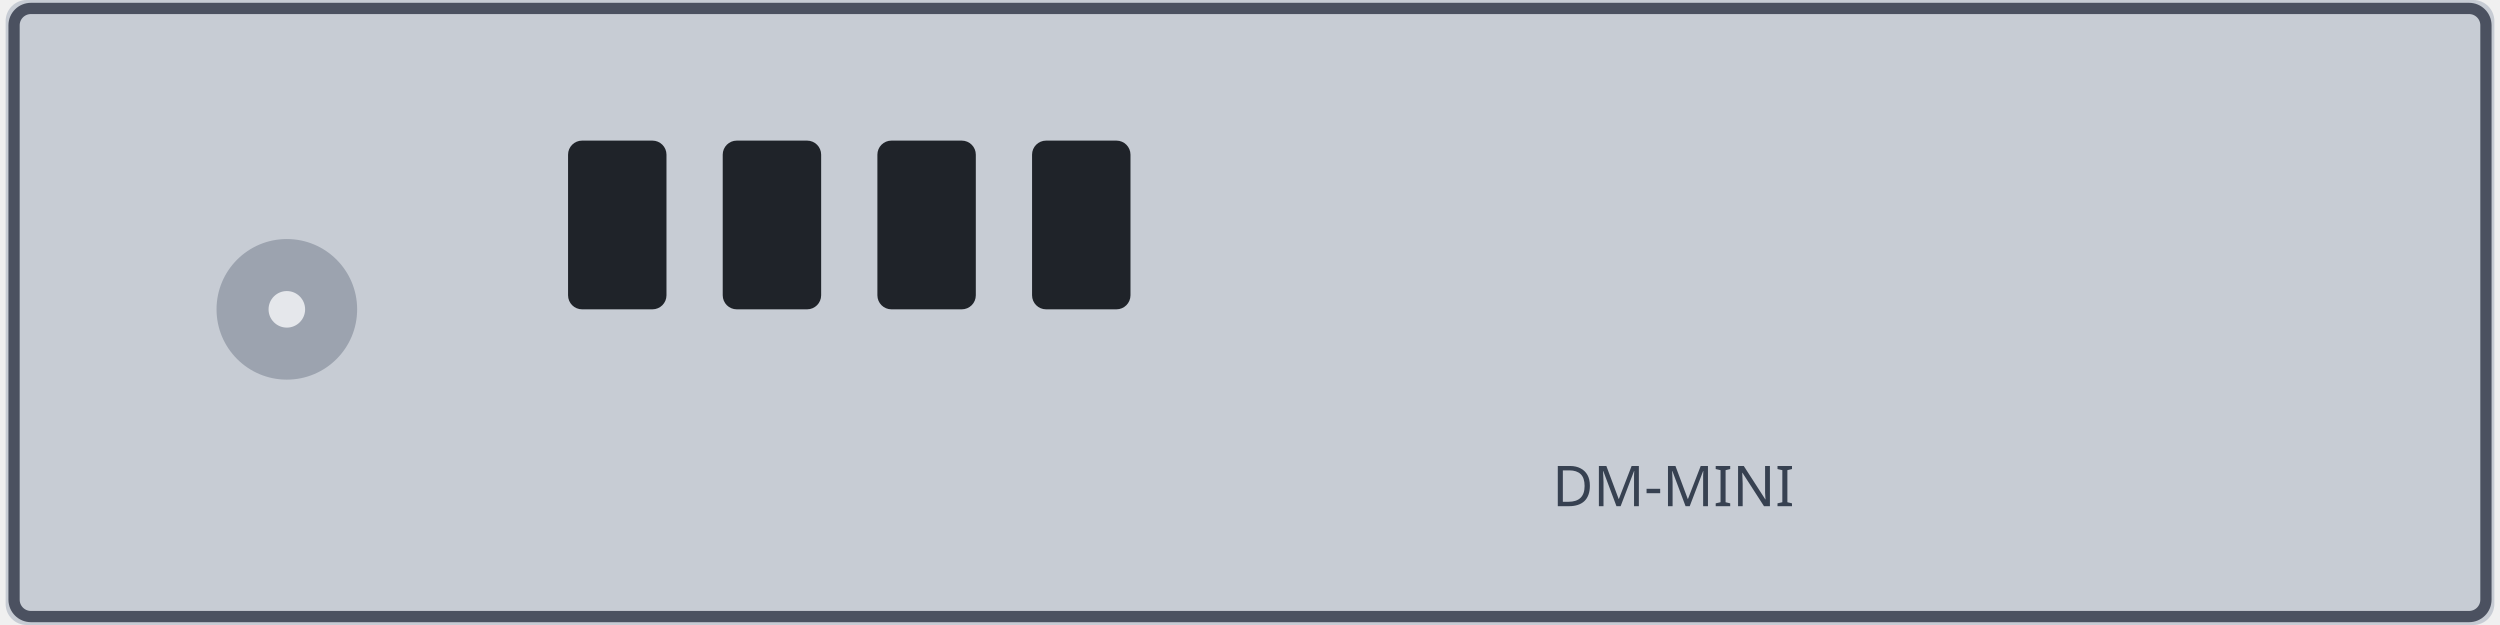
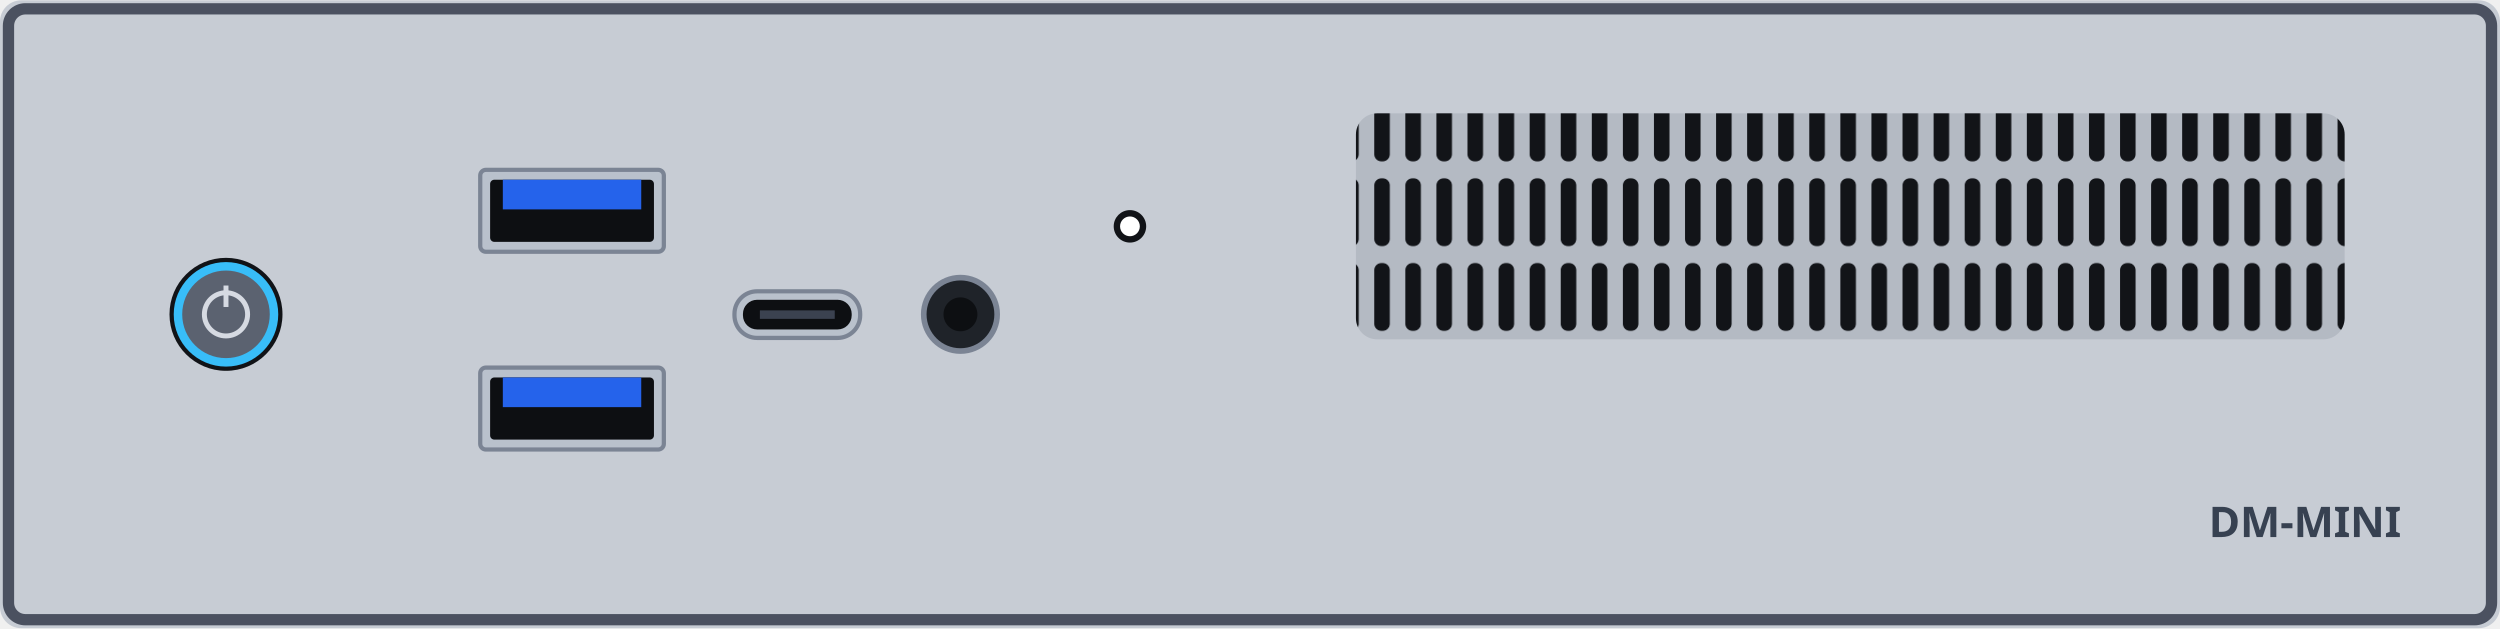
- <svg xmlns="http://www.w3.org/2000/svg" width="708" height="177" viewBox="0 0 177 44.45">
+ <svg xmlns="http://www.w3.org/2000/svg" width="708" height="178" viewBox="0 0 177 44.45">
+   <defs>
+     <pattern id="slots" width="2.2" height="6" patternUnits="userSpaceOnUse">
+       <rect x="0.5" y="0.6" width="1.1" height="4.8" rx="0.5" fill="#121418" />
+     </pattern>
+   </defs>
  <rect x="0" y="0" width="177" height="44.45" rx="1.5" fill="#c7ccd4" />
  <rect x="0.6" y="0.6" width="175.8" height="43.25" rx="1.2" fill="none" stroke="#4b5160" stroke-width="0.8" />
-   <rect x="40" y="10" width="7" height="12" rx="1" fill="#1f2329" />
-   <rect x="51" y="10" width="7" height="12" rx="1" fill="#1f2329" />
-   <rect x="62" y="10" width="7" height="12" rx="1" fill="#1f2329" />
-   <rect x="73" y="10" width="7" height="12" rx="1" fill="#1f2329" />
-   <circle cx="20" cy="22" r="5" fill="#9ca3af" />
-   <circle cx="20" cy="22" r="1.3" fill="#e5e7eb" />
-   <text x="110" y="36" font-family="sans-serif" font-size="4" fill="#374151">DM-MINI</text>
+   <circle cx="16" cy="22.23" r="4" fill="#111317" />
+   <circle cx="16" cy="22.23" r="3.4" fill="#5b6270" stroke="#38bdf8" stroke-width="0.6" />
+   <circle cx="16" cy="22.23" r="1.53" fill="none" stroke="#d6dae2" stroke-width="0.35" />
+   <line x1="16" y1="20.19" x2="16" y2="21.71" stroke="#d6dae2" stroke-width="0.35" />
+   <rect x="34" y="12" width="13" height="5.8" rx="0.4" fill="#b9c1cc" stroke="#7b8494" stroke-width="0.3" />
+   <rect x="34.7" y="12.7" width="11.6" height="4.4" rx="0.3" fill="#0d0f12" />
+   <rect x="35.6" y="12.7" width="9.8" height="2.1" fill="#2563eb" />
+   <rect x="34" y="26" width="13" height="5.8" rx="0.4" fill="#b9c1cc" stroke="#7b8494" stroke-width="0.3" />
+   <rect x="34.7" y="26.7" width="11.6" height="4.4" rx="0.3" fill="#0d0f12" />
+   <rect x="35.6" y="26.7" width="9.8" height="2.1" fill="#2563eb" />
+   <rect x="52" y="20.6" width="8.9" height="3.3" rx="1.6" fill="#b9c1cc" stroke="#7b8494" stroke-width="0.3" />
+   <rect x="52.6" y="21.2" width="7.7" height="2.1" rx="1" fill="#0d0f12" />
+   <rect x="53.8" y="21.95" width="5.3" height="0.6" fill="#3b4250" />
+   <circle cx="68" cy="22.23" r="2.6" fill="#1f2329" stroke="#7b8494" stroke-width="0.4" />
+   <circle cx="68" cy="22.23" r="1.2" fill="#0d0f12" />
+   <circle cx="80" cy="16" r="1.15" fill="#111317" />
+   <circle cx="80" cy="16" r="0.7" fill="#ffffff" />
+   <text x="170" y="38" font-family="sans-serif" font-size="3" fill="#374151" text-anchor="end" font-weight="bold">DM-MINI</text>
+   <rect x="96" y="8" width="70" height="16" rx="1.5" fill="#b4bac3" />
+   <rect x="96" y="8" width="70" height="16" rx="1.5" fill="url(#slots)" />
</svg>
